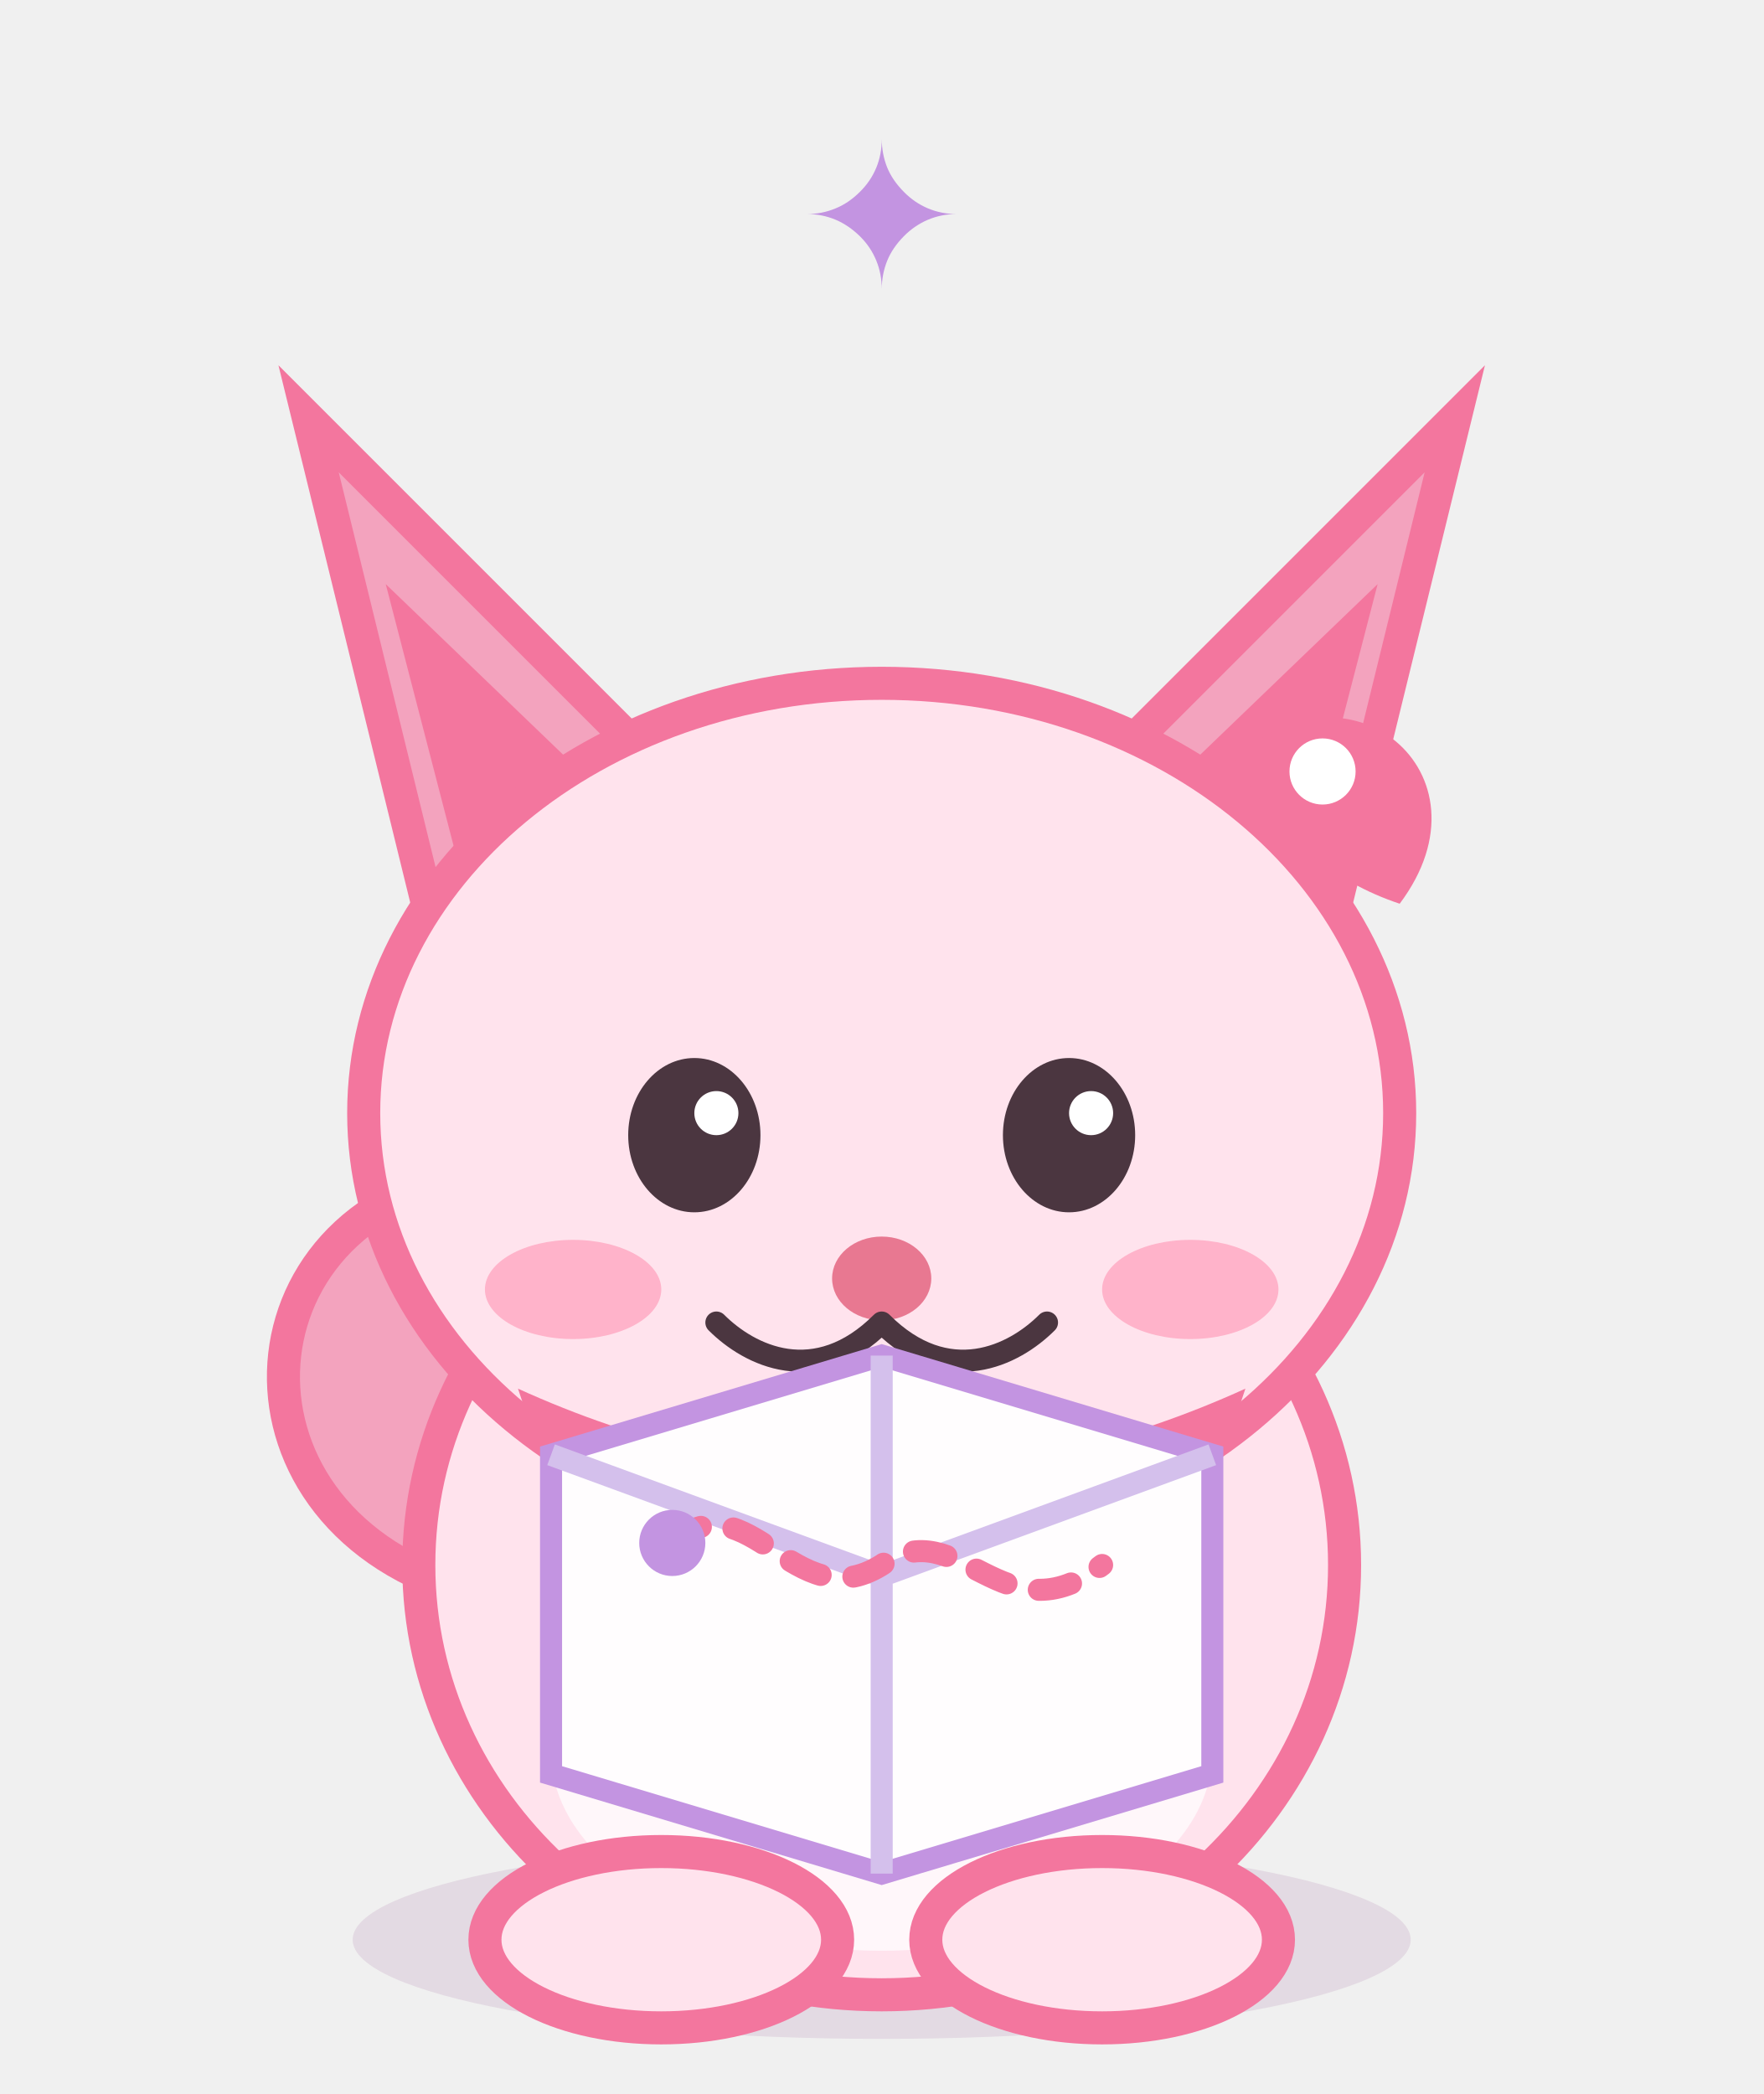
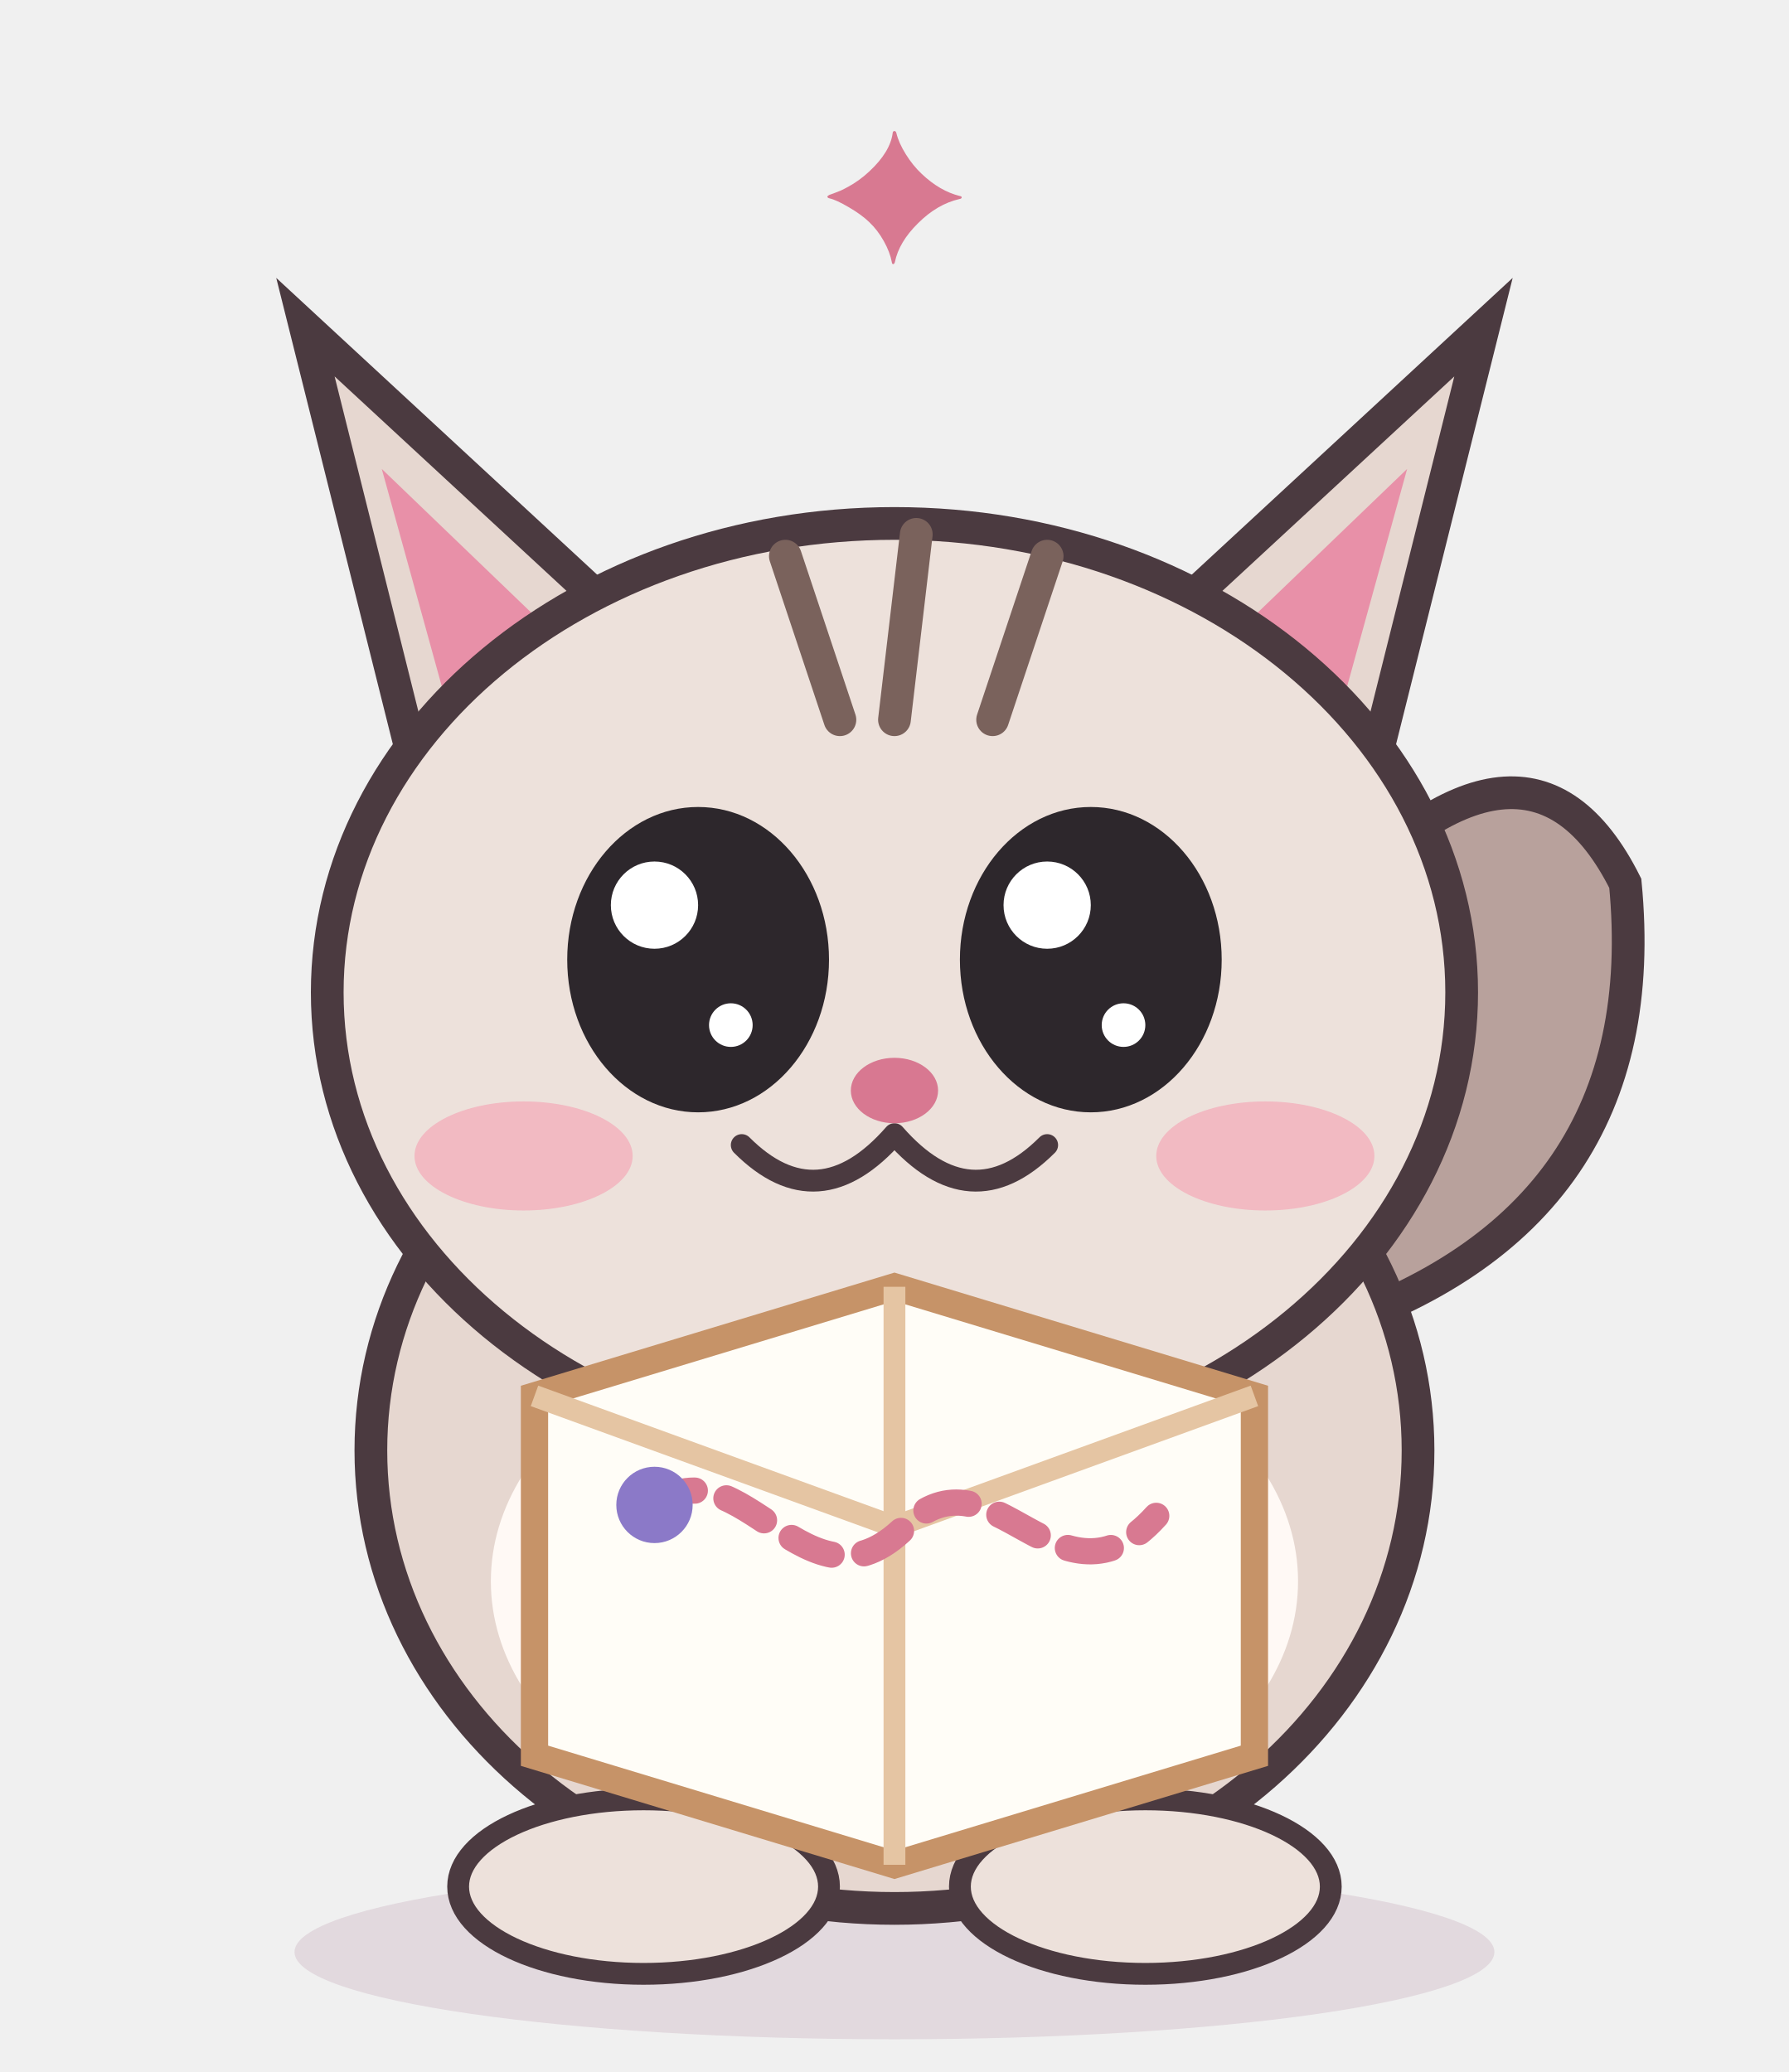
- <svg xmlns="http://www.w3.org/2000/svg" viewBox="0 0 160 190" fill="none">
-   <ellipse cx="80" cy="176" rx="48" ry="9" fill="#D9C8D8" opacity=".55" />
-   <path d="M45 145C20 140 20 112 41 107C43 123 56 132 63 140" fill="#F3A3BE" stroke="#F3769E" stroke-width="3" />
-   <ellipse cx="80" cy="142" rx="42" ry="39" fill="#FFE3ED" stroke="#F3769E" stroke-width="3" />
-   <ellipse cx="80" cy="159" rx="30" ry="18" fill="#FFF9FC" opacity=".88" />
-   <ellipse cx="60" cy="176" rx="16" ry="8" fill="#FFE3ED" stroke="#F3769E" stroke-width="3" />
-   <ellipse cx="100" cy="176" rx="16" ry="8" fill="#FFE3ED" stroke="#F3769E" stroke-width="3" />
-   <path d="M41 91L28 38L66 76Z" fill="#F3A3BE" stroke="#F3769E" stroke-width="3" />
-   <path d="M119 91L132 38L94 76Z" fill="#F3A3BE" stroke="#F3769E" stroke-width="3" />
-   <path d="M42 80L35 53L61 78Z" fill="#F3769E" />
-   <path d="M118 80L125 53L99 78Z" fill="#F3769E" />
-   <ellipse cx="80" cy="101" rx="47" ry="39" fill="#FFE3ED" stroke="#F3769E" stroke-width="3" />
-   <path d="M47 126Q80 141 113 126L109 138Q80 149 51 138Z" fill="#F3769E" />
-   <ellipse cx="63" cy="103" rx="6" ry="7" fill="#4B3640" />
-   <ellipse cx="97" cy="103" rx="6" ry="7" fill="#4B3640" />
-   <circle cx="65" cy="101" r="2" fill="white" />
-   <circle cx="99" cy="101" r="2" fill="white" />
-   <ellipse cx="80" cy="116" rx="4.5" ry="3.8" fill="#E87891" />
-   <path d="M80 120C74 126 68 123 65 120M80 120C86 126 92 123 95 120" stroke="#4B3640" stroke-width="2" stroke-linecap="round" />
-   <ellipse cx="52" cy="117" rx="8" ry="4.5" fill="#FF9EBA" opacity=".7" />
-   <ellipse cx="108" cy="117" rx="8" ry="4.5" fill="#FF9EBA" opacity=".7" />
-   <path d="M50 132L80 123L110 132V161L80 170L50 161Z" fill="#FFFDFE" stroke="#C394E1" stroke-width="2" />
-   <path d="M80 123V170M50 132L80 143L110 132" stroke="#D4C0EC" stroke-width="2" />
-   <path d="M61 140C68 134 72 147 80 142C87 137 91 149 100 142" stroke="#F3769E" stroke-width="2" stroke-linecap="round" stroke-dasharray="3 3" />
-   <circle cx="61" cy="140" r="3" fill="#C394E1" />
-   <path d="M112 69C122 59 136 70 127 82C121 80 116 76 112 69Z" fill="#F3769E" />
-   <circle cx="120" cy="70" r="3" fill="white" />
-   <text x="80" y="26" text-anchor="middle" font-family="Arial, sans-serif" font-size="18" font-weight="900" fill="#C394E1">✦</text>
+ <svg xmlns="http://www.w3.org/2000/svg" viewBox="0 0 164 190" fill="none">
+   <ellipse cx="82" cy="179" rx="55" ry="8" fill="#D8C9D2" opacity=".6" />
+   <path d="M121 122Q152 112 149 81Q140 63 121 84Q140 95 120 105" fill="#B8A19C" stroke="#4B3A40" stroke-width="3" />
+   <ellipse cx="82" cy="133" rx="48" ry="42" fill="#E6D7D0" stroke="#4B3A40" stroke-width="3" />
+   <ellipse cx="82" cy="145" rx="37" ry="25" fill="#FFF9F5" />
+   <path d="M41 82L28 30L68 67ZM123 82L136 30L96 67Z" fill="#E6D7D0" stroke="#4B3A40" stroke-width="3" />
+   <path d="M43 72L35 43L61 68ZM121 72L129 43L103 68Z" fill="#E890A8" />
+   <ellipse cx="82" cy="91" rx="52" ry="43" fill="#EDE1DB" stroke="#4B3A40" stroke-width="3" />
+   <path d="M72 51l5 15M84 49l-2 17M96 51l-5 15" stroke="#7A625C" stroke-width="3" stroke-linecap="round" />
+   <ellipse cx="64" cy="88" rx="12" ry="14" fill="#2D272C" />
+   <ellipse cx="100" cy="88" rx="12" ry="14" fill="#2D272C" />
+   <circle cx="60" cy="83" r="4" fill="white" />
+   <circle cx="96" cy="83" r="4" fill="white" />
+   <circle cx="67" cy="94" r="2" fill="white" />
+   <circle cx="103" cy="94" r="2" fill="white" />
+   <path d="M82 104q-7 8-14 1M82 104q7 8 14 1" stroke="#4B3A40" stroke-width="2" stroke-linecap="round" fill="none" />
+   <ellipse cx="82" cy="100" rx="4" ry="3" fill="#D87891" />
+   <ellipse cx="48" cy="106" rx="10" ry="5" fill="#F4A4B5" opacity=".65" />
+   <ellipse cx="116" cy="106" rx="10" ry="5" fill="#F4A4B5" opacity=".65" />
+   <ellipse cx="59" cy="173" rx="17" ry="8" fill="#EDE1DB" stroke="#4B3A40" stroke-width="2" />
+   <ellipse cx="105" cy="173" rx="17" ry="8" fill="#EDE1DB" stroke="#4B3A40" stroke-width="2" />
+   <path d="M49 128L82 118L115 128V161L82 171L49 161Z" fill="#FFFDF7" stroke="#C69368" stroke-width="2.5" />
+   <path d="M82 118V171M49 128L82 140L115 128" stroke="#E5C5A3" stroke-width="2" />
+   <path d="M60 138C68 132 74 149 83 140C91 132 97 149 106 139" stroke="#D87991" stroke-width="2.4" stroke-linecap="round" stroke-dasharray="4 3" />
+   <circle cx="60" cy="138" r="3.5" fill="#8B79C8" />
+   <text x="82" y="24" text-anchor="middle" font-size="17" fill="#D87991">✦</text>
</svg>
